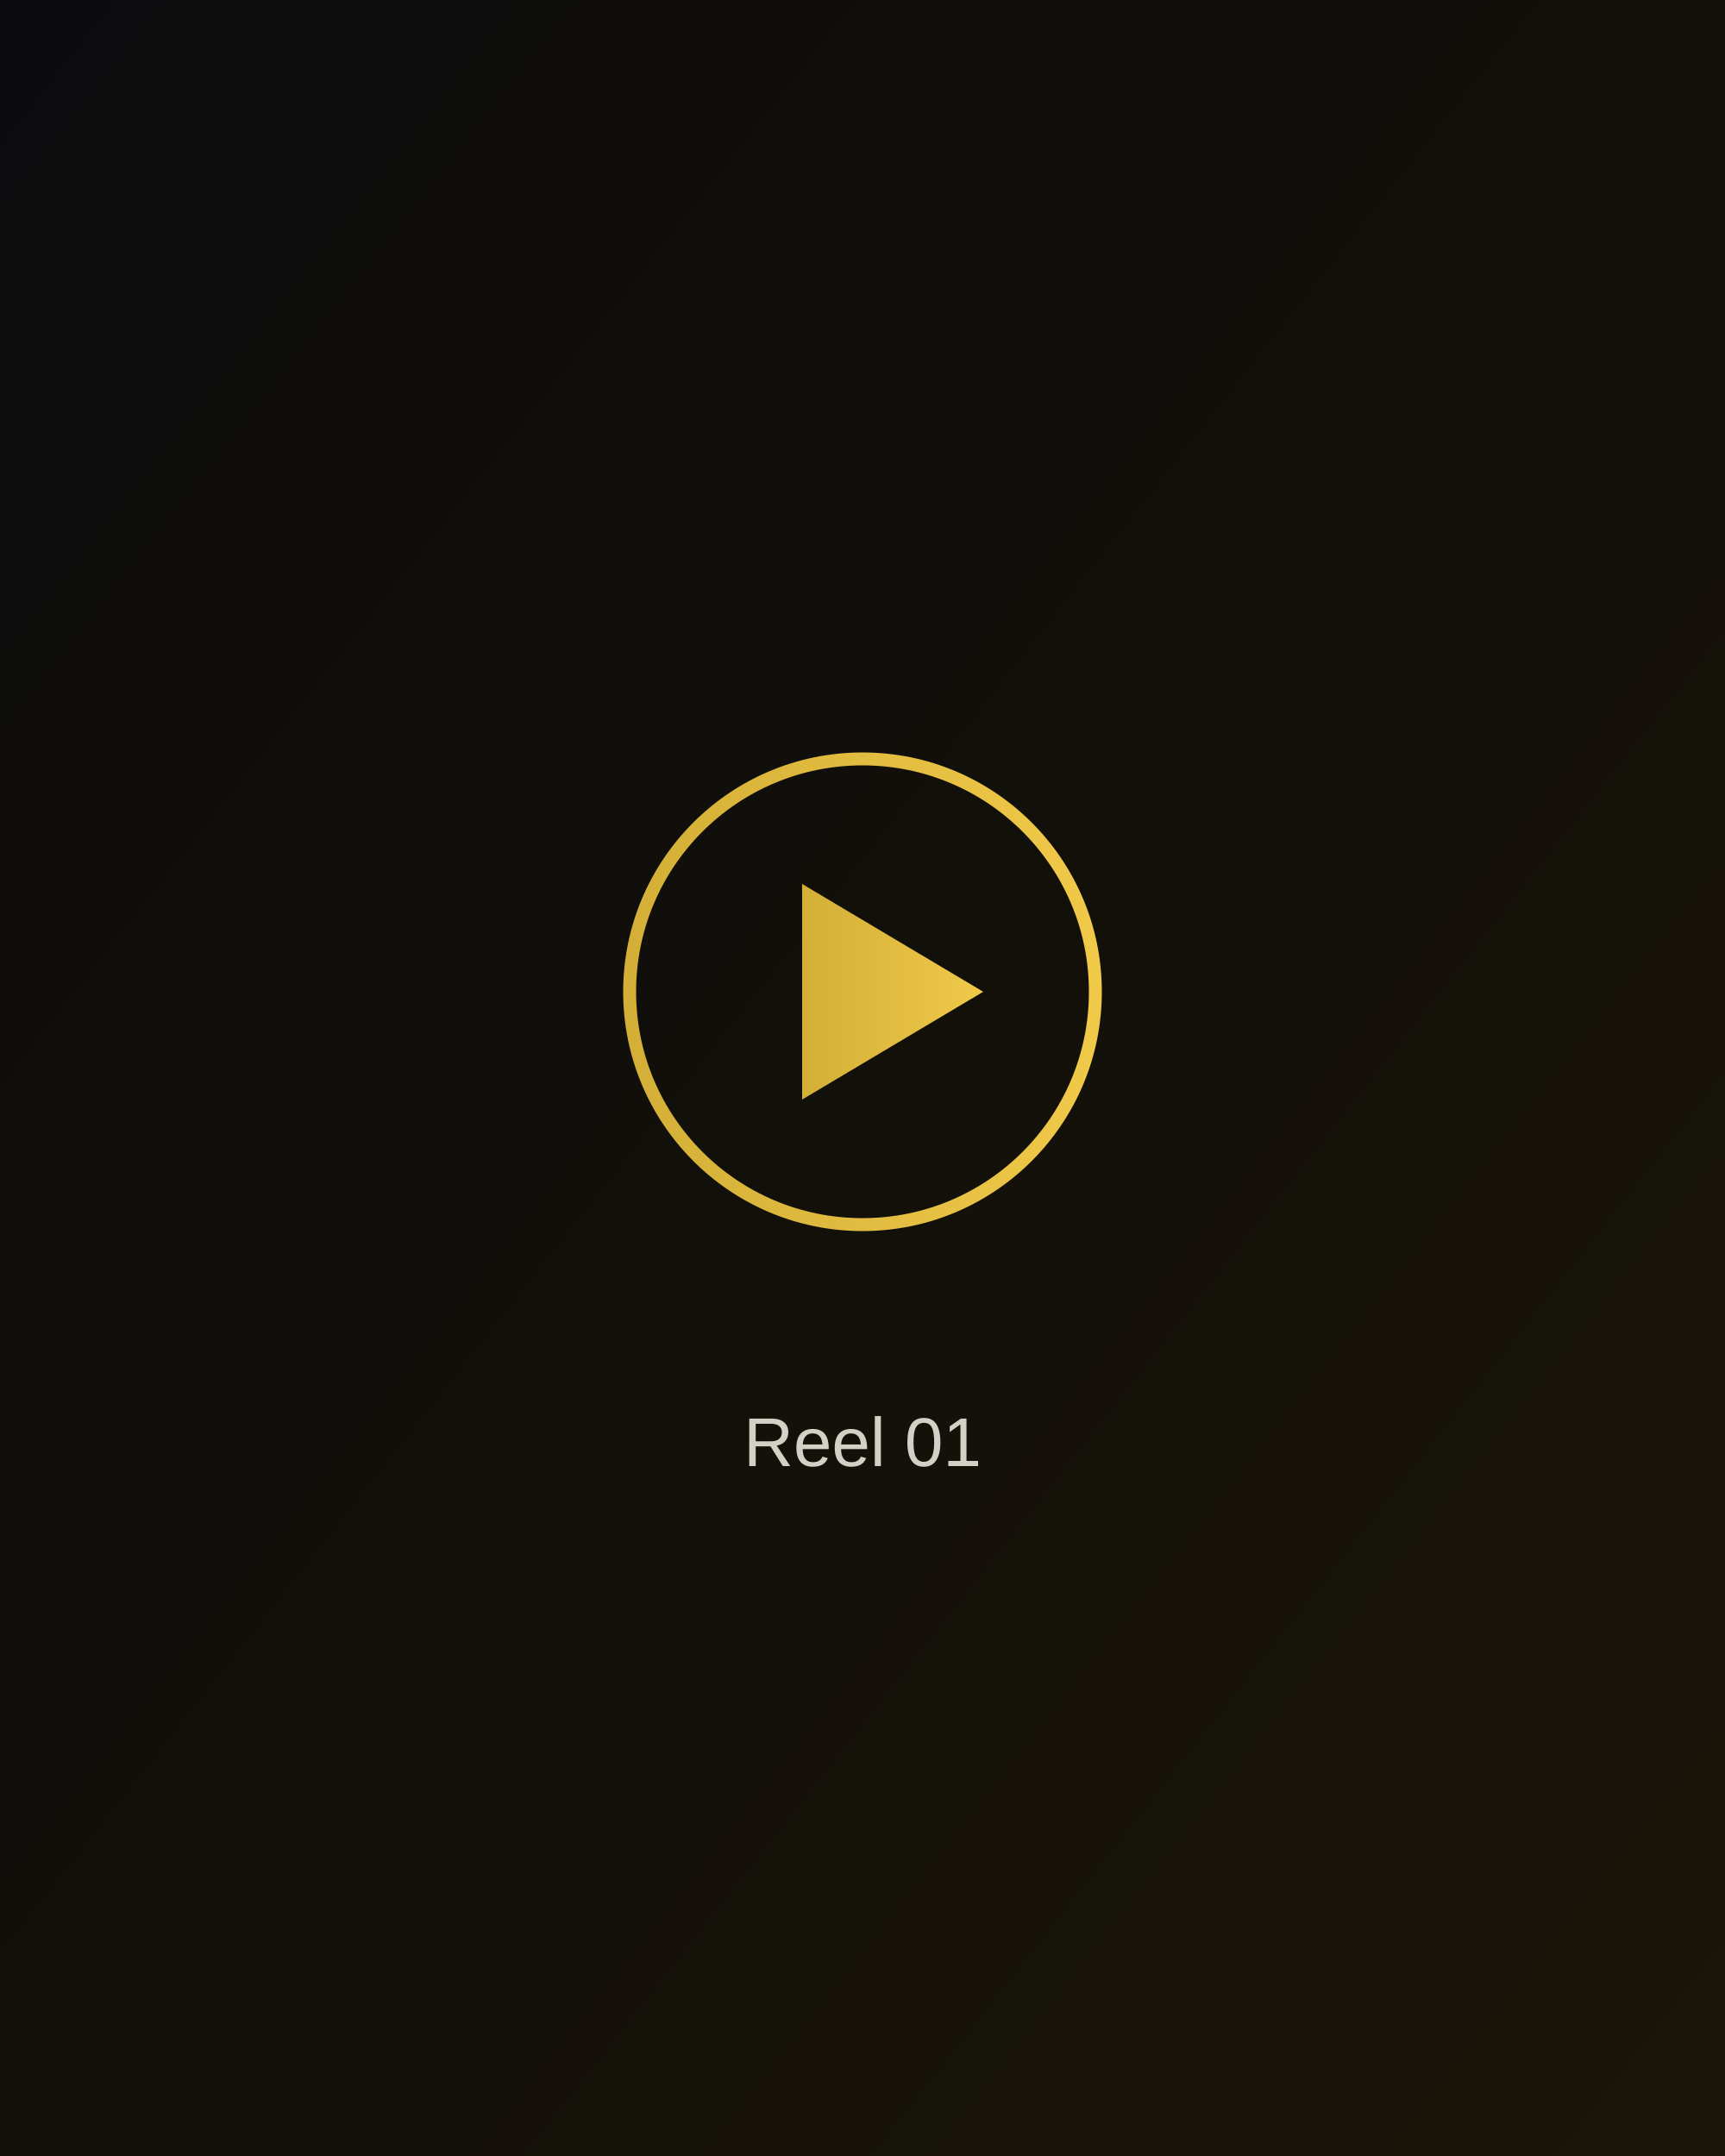
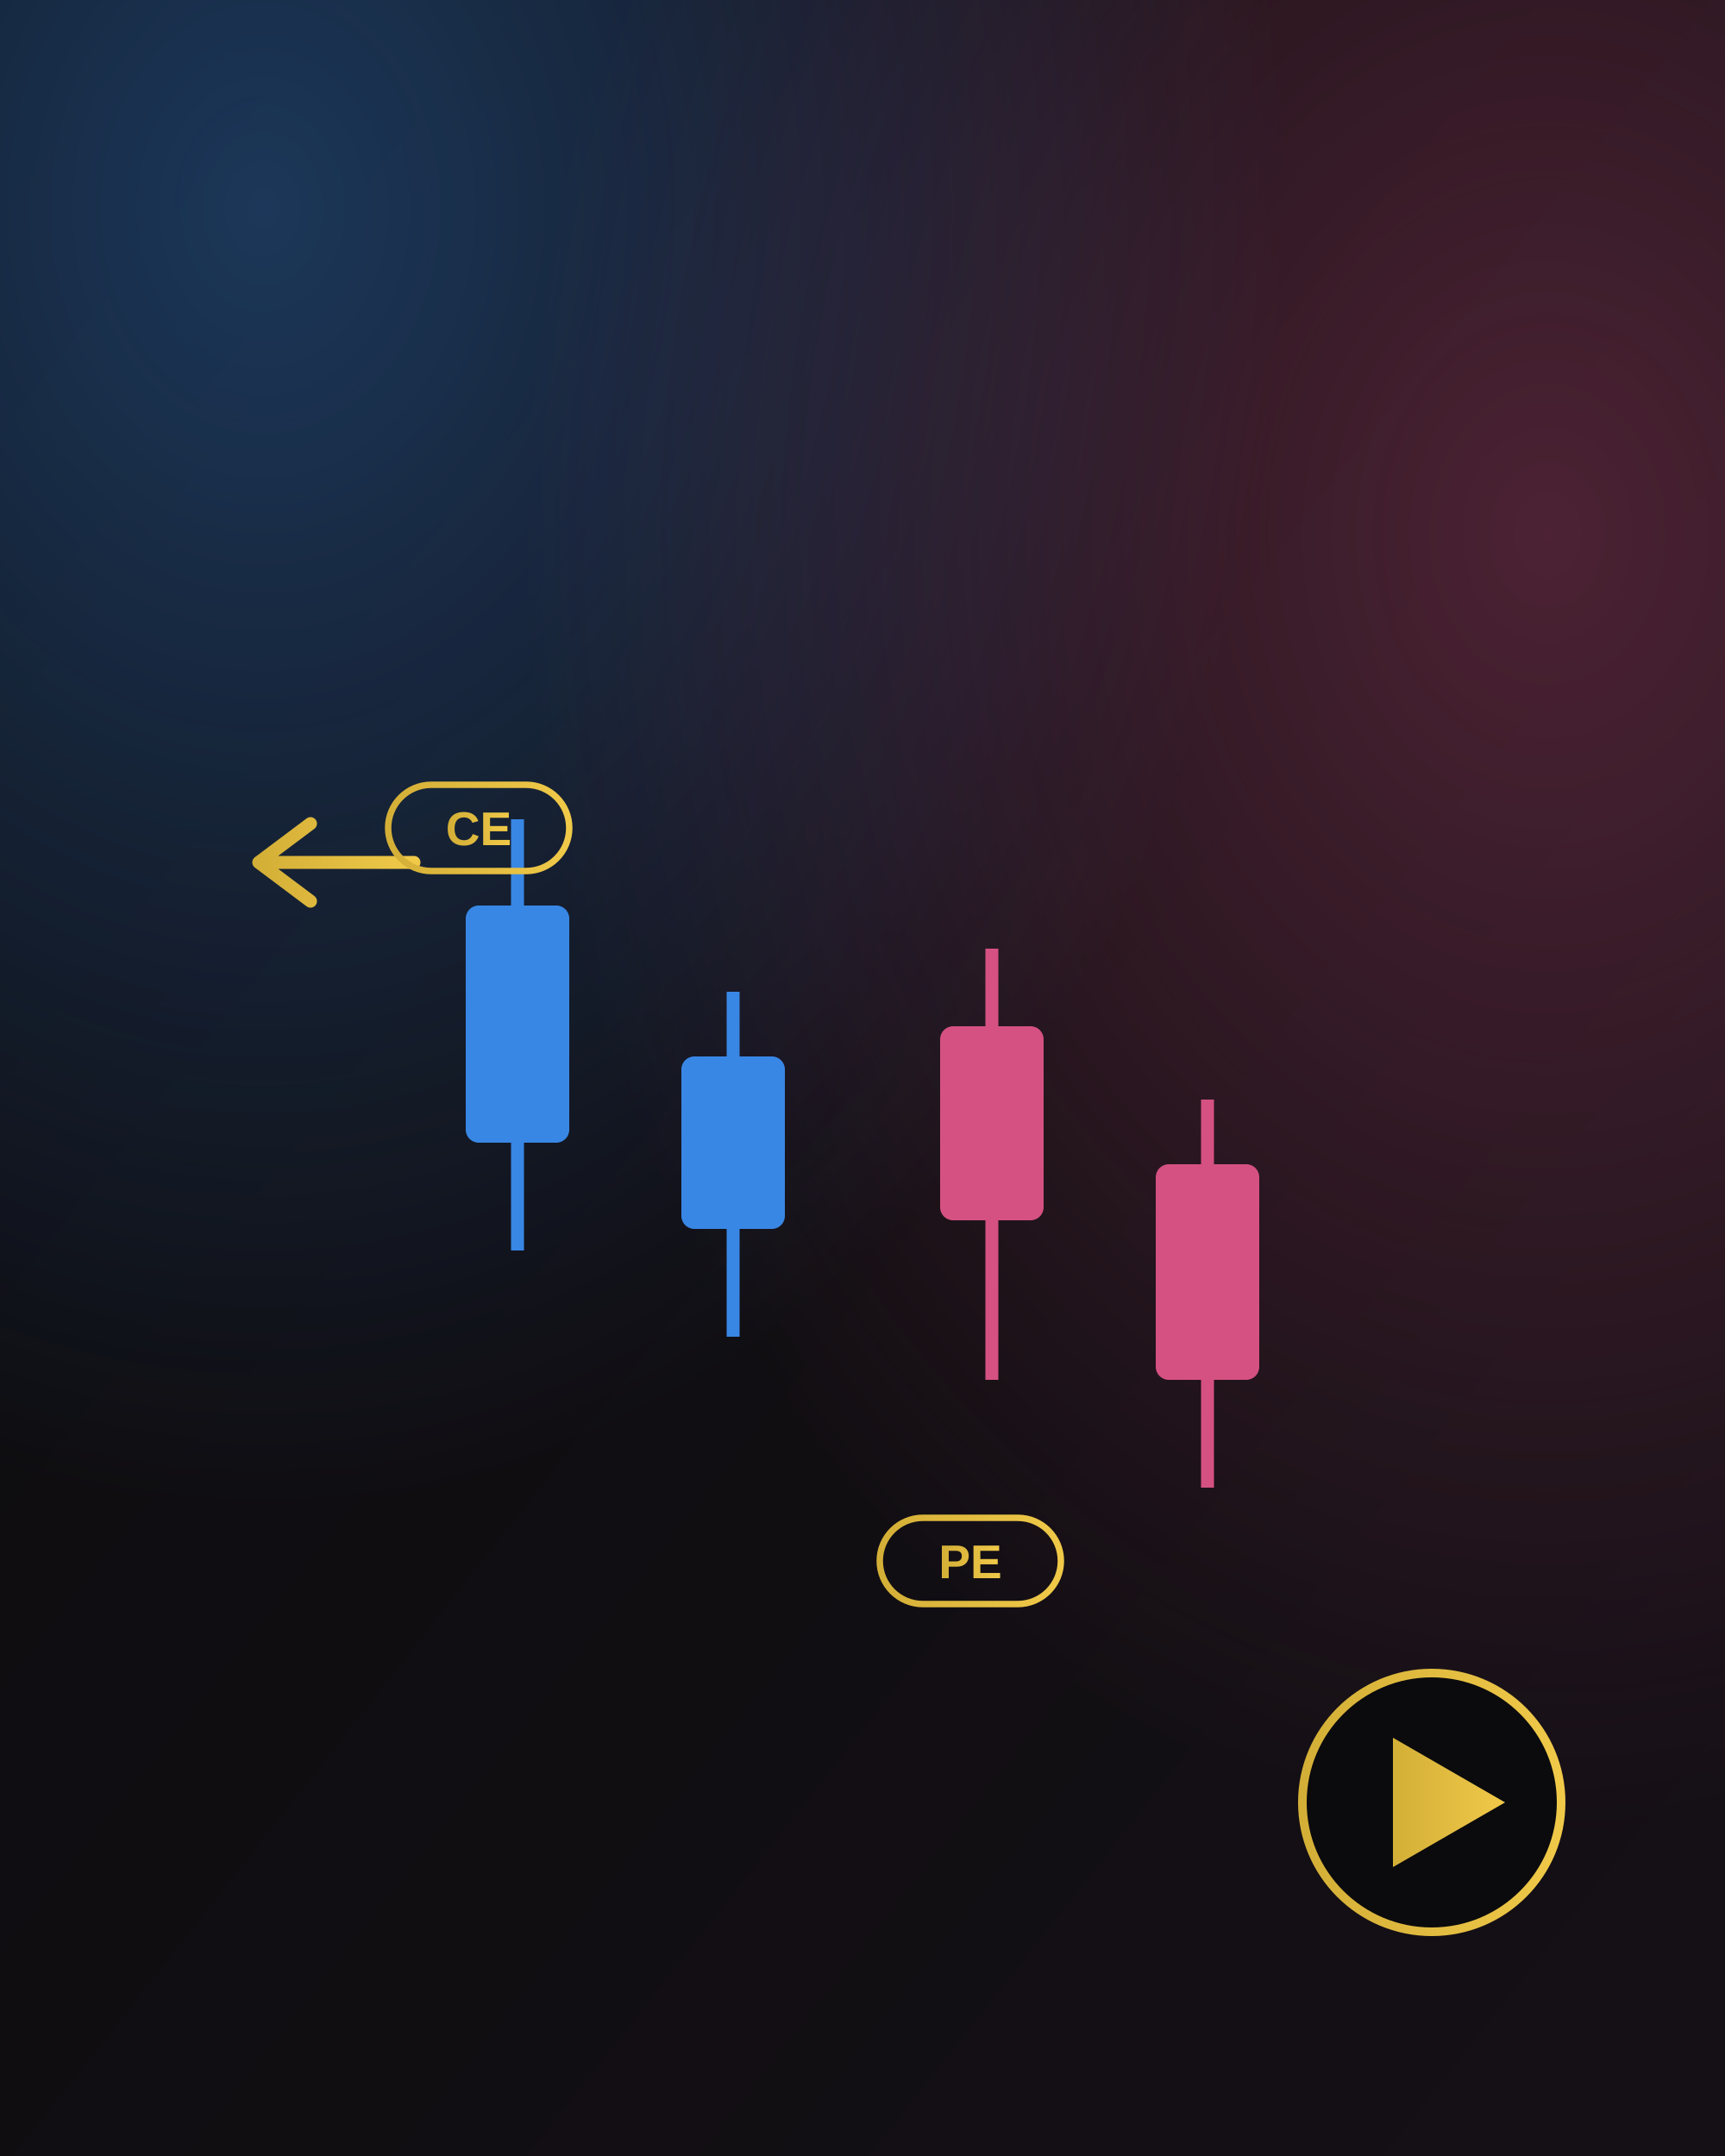
<svg xmlns="http://www.w3.org/2000/svg" viewBox="0 0 400 500" width="400" height="500">
  <defs>
-     <linearGradient id="g1" x1="0" y1="0" x2="1" y2="1">
+     <linearGradient id="bg1" x1="0" y1="0" x2="1" y2="1">
      <stop offset="0" stop-color="#0b0b0d" />
-       <stop offset="1" stop-color="#1a1508" />
+       <stop offset="1" stop-color="#151016" />
    </linearGradient>
+     <radialGradient id="glowCe1" cx="0.15" cy="0.1" r="0.6">
+       <stop offset="0" stop-color="#3987e5" stop-opacity="0.35" />
+       <stop offset="1" stop-color="#3987e5" stop-opacity="0" />
+     </radialGradient>
+     <radialGradient id="glowPe1" cx="0.9" cy="0.25" r="0.6">
+       <stop offset="0" stop-color="#d55181" stop-opacity="0.3" />
+       <stop offset="1" stop-color="#d55181" stop-opacity="0" />
+     </radialGradient>
    <linearGradient id="gold1" x1="0" y1="0" x2="1" y2="0">
      <stop offset="0" stop-color="#d4af37" />
      <stop offset="1" stop-color="#f0c949" />
    </linearGradient>
  </defs>
-   <rect width="400" height="500" fill="url(#g1)" />
-   <circle cx="200" cy="230" r="54" fill="none" stroke="url(#gold1)" stroke-width="3" />
-   <path d="M186 205 L186 255 L228 230 Z" fill="url(#gold1)" />
-   <text x="200" y="340" text-anchor="middle" fill="#f5f2e8" font-family="Arial, sans-serif" font-size="16" opacity="0.85">Reel 01</text>
+   <rect width="400" height="500" fill="url(#bg1)" />
+   <rect width="400" height="500" fill="url(#glowCe1)" />
+   <rect width="400" height="500" fill="url(#glowPe1)" />
+   <g stroke="#3987e5" stroke-width="3">
+     <line x1="120" y1="190" x2="120" y2="290" />
+     <line x1="170" y1="230" x2="170" y2="310" />
+   </g>
+   <rect x="108" y="210" width="24" height="55" rx="3" fill="#3987e5" />
+   <rect x="158" y="245" width="24" height="40" rx="3" fill="#3987e5" />
+   <g stroke="#d55181" stroke-width="3">
+     <line x1="230" y1="220" x2="230" y2="320" />
+     <line x1="280" y1="255" x2="280" y2="345" />
+   </g>
+   <rect x="218" y="238" width="24" height="45" rx="3" fill="#d55181" />
+   <rect x="268" y="270" width="24" height="50" rx="3" fill="#d55181" />
+   <path d="M96 200 L60 200 M60 200 L72 191 M60 200 L72 209" stroke="url(#gold1)" stroke-width="3" fill="none" stroke-linecap="round" stroke-linejoin="round" />
+   <rect x="90" y="182" width="42" height="20" rx="10" fill="none" stroke="url(#gold1)" stroke-width="1.5" />
+   <text x="111" y="196" text-anchor="middle" fill="url(#gold1)" font-family="Arial, sans-serif" font-size="11" font-weight="700">CE</text>
+   <rect x="204" y="352" width="42" height="20" rx="10" fill="none" stroke="url(#gold1)" stroke-width="1.5" />
+   <text x="225" y="366" text-anchor="middle" fill="url(#gold1)" font-family="Arial, sans-serif" font-size="11" font-weight="700">PE</text>
+   <circle cx="332" cy="418" r="30" fill="#0b0b0d" stroke="url(#gold1)" stroke-width="2" />
+   <path d="M323 403 L323 433 L349 418 Z" fill="url(#gold1)" />
</svg>
